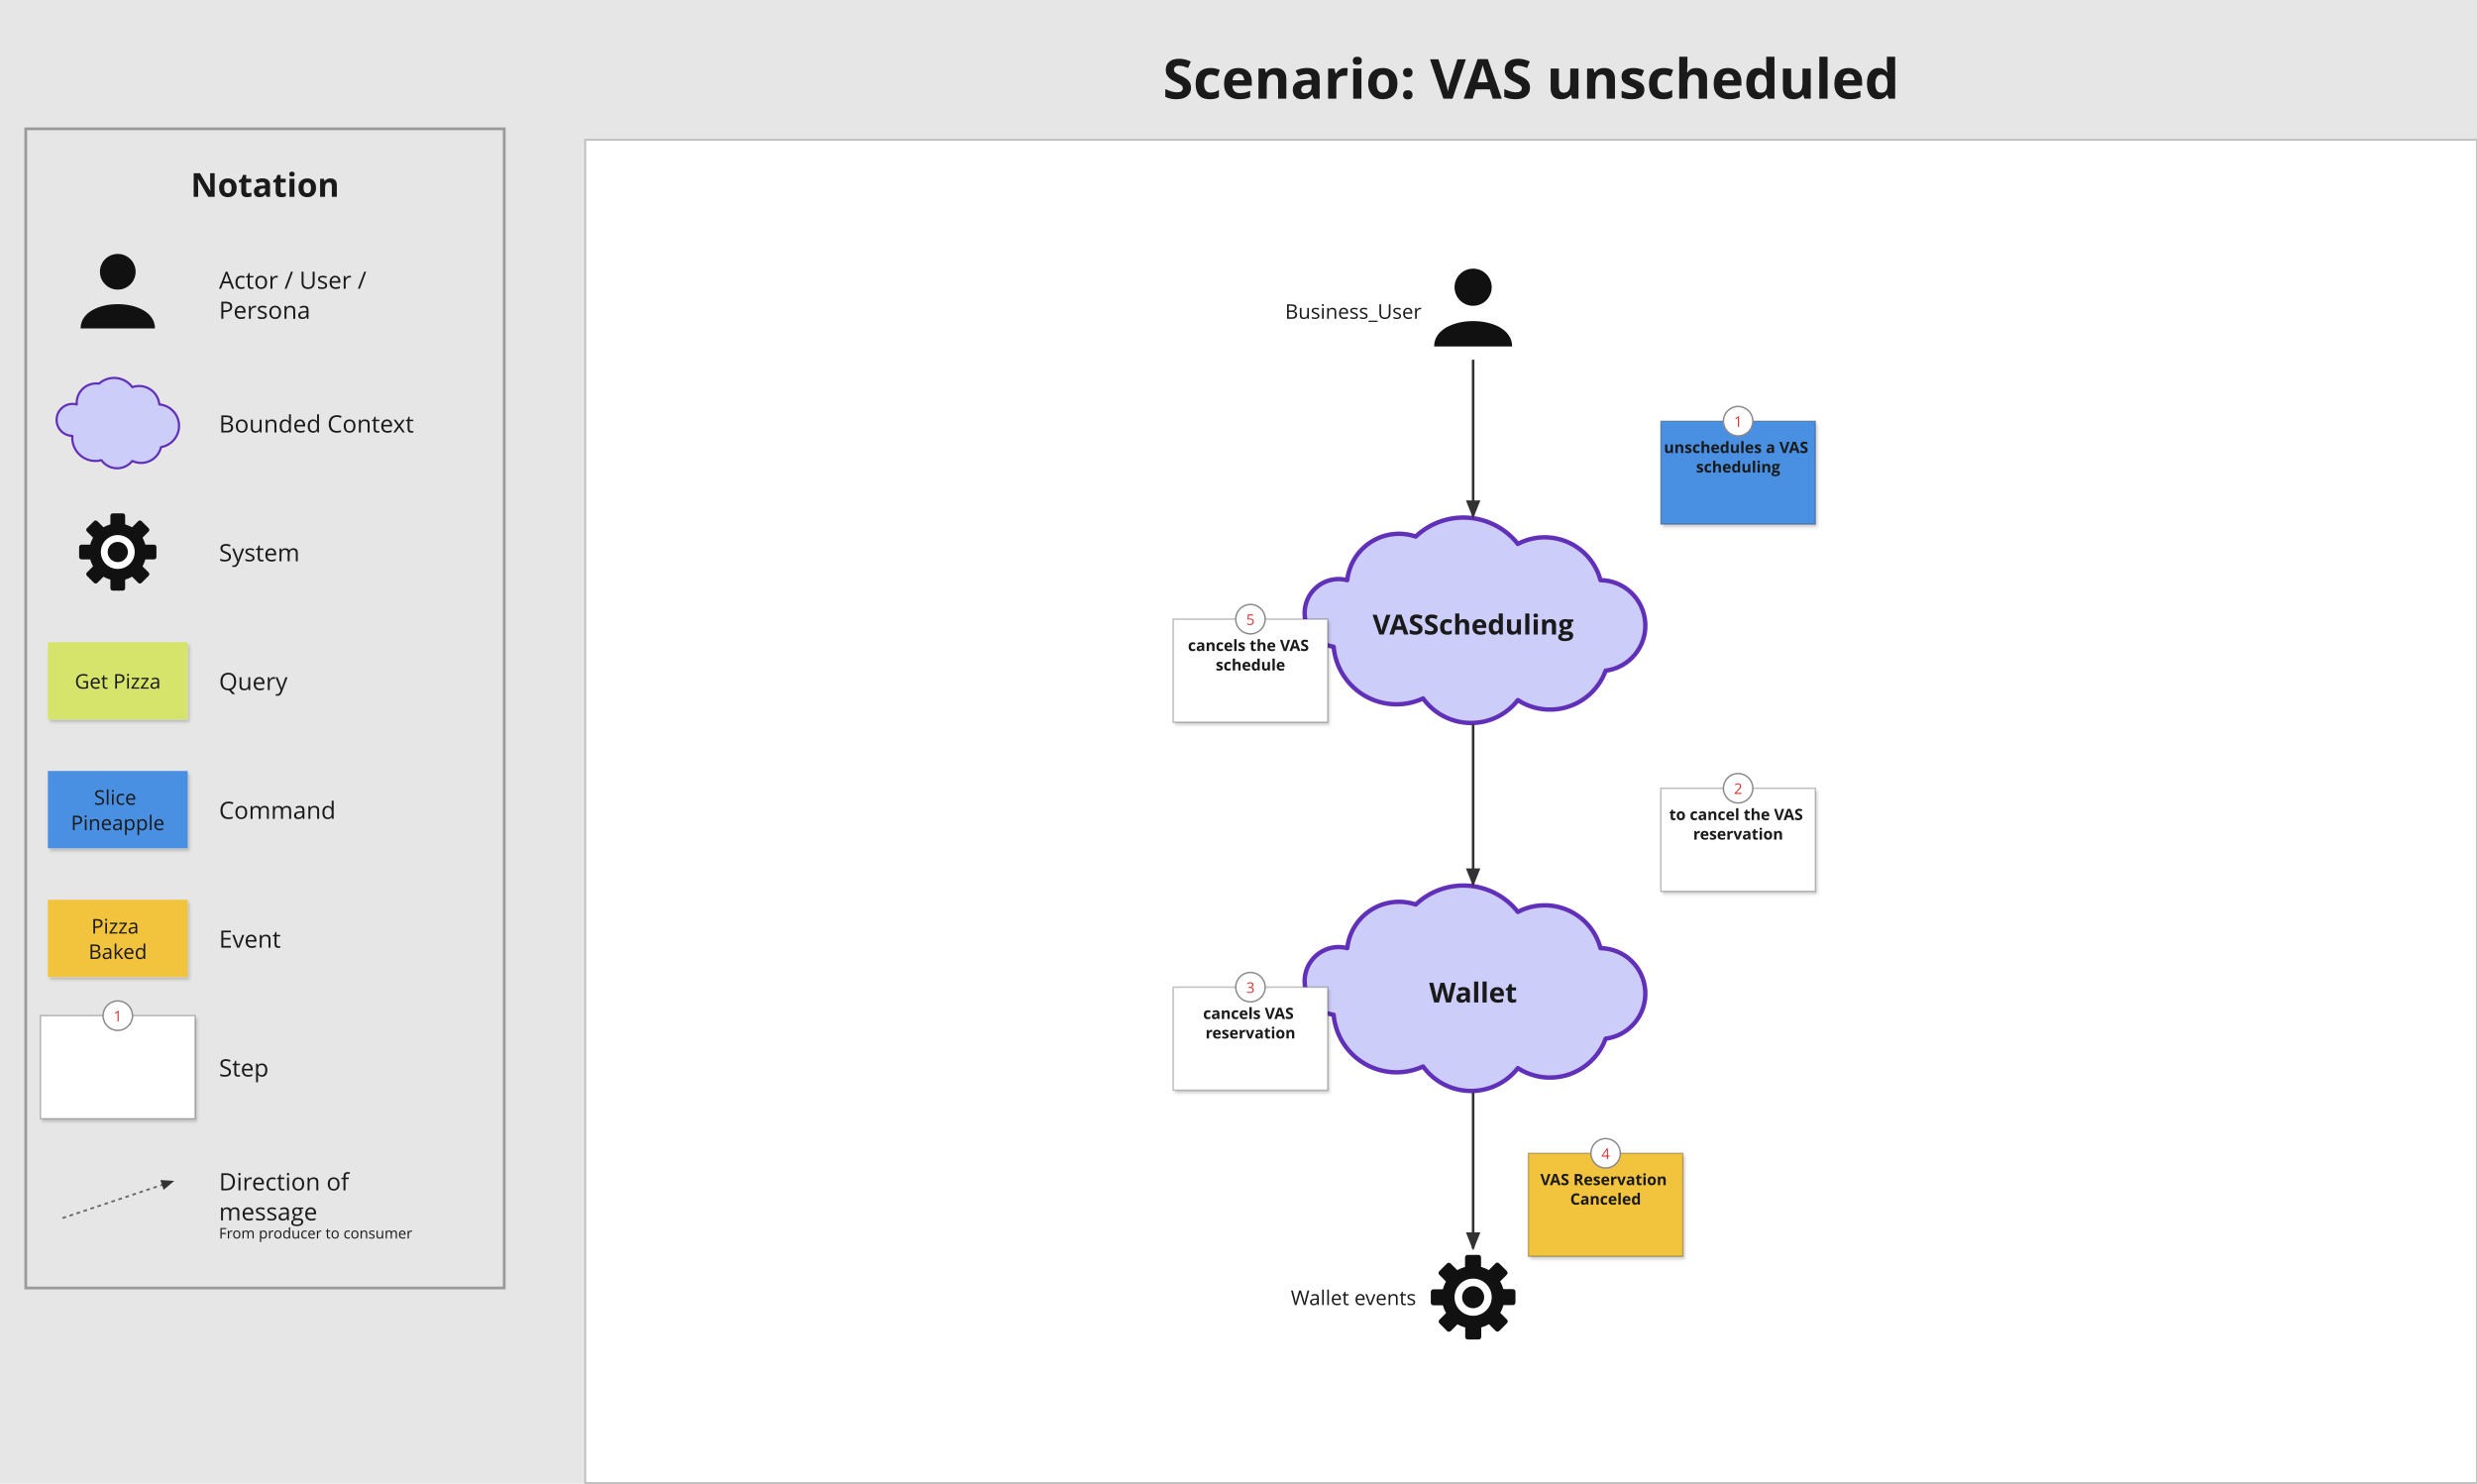
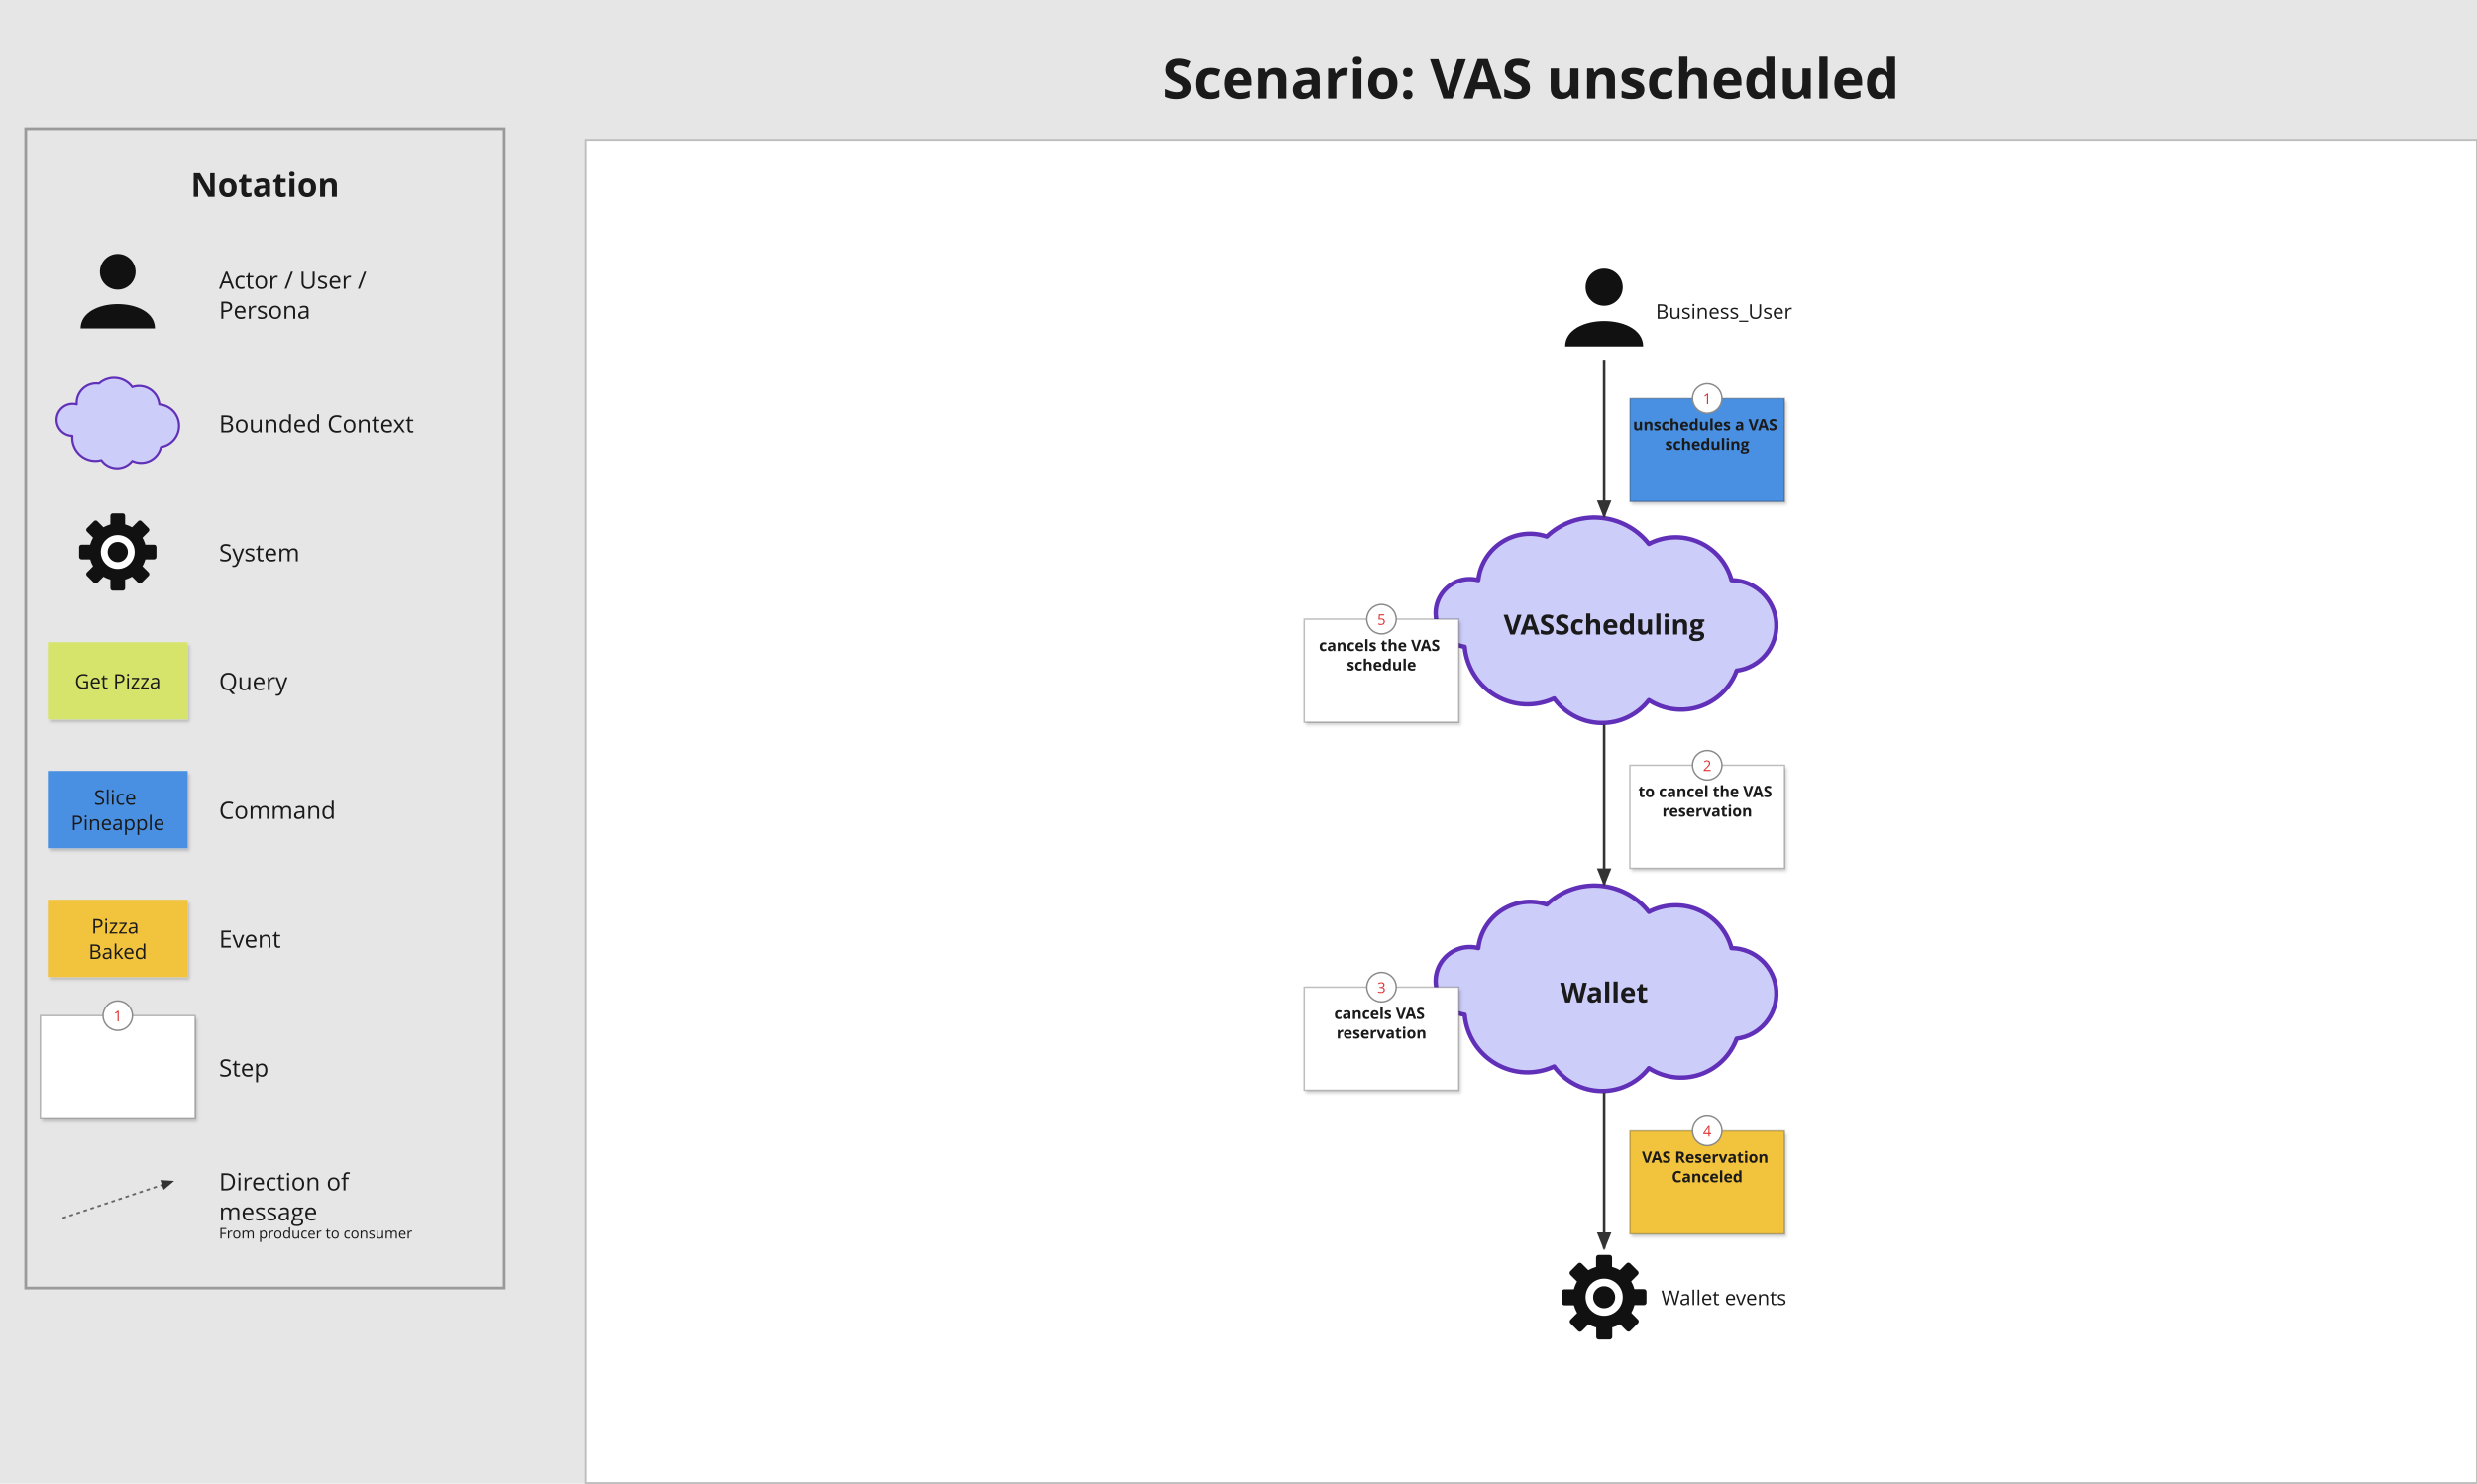
<svg xmlns="http://www.w3.org/2000/svg" width="1346" height="806" viewBox="0 0 1346 806" font-family="'Open Sans', Arial, Helvetica, sans-serif">
  <defs>
    <filter id="shadow" x="-20%" y="-20%" width="150%" height="160%">
      <feDropShadow dx="1" dy="1.5" stdDeviation="1" flood-opacity="0.18" />
    </filter>
    <marker id="arrow" viewBox="0 0 10 10" refX="9" refY="5" markerWidth="7" markerHeight="7" orient="auto-start-reverse">
      <path d="M0,1L10,5L0,9Z" fill="#333" />
    </marker>
    <marker id="arrow-grey" viewBox="0 0 10 10" refX="9" refY="5" markerWidth="7" markerHeight="7" orient="auto-start-reverse">
      <path d="M0,1L10,5L0,9Z" fill="#9a9a9a" />
    </marker>
  </defs>
  <rect width="1346" height="806" fill="#e6e6e6" />
  <text x="832" y="42" font-size="30" font-weight="700" text-anchor="middle" dominant-baseline="central" fill="#1a1a1a">
    <tspan x="832" dy="0">Scenario: VAS unscheduled</tspan>
  </text>
  <rect x="318" y="76" width="1028" height="730" fill="#fff" stroke="#bdbdbd" />
  <g transform="translate(14,70)">
    <rect width="260" height="630" fill="#e6e6e6" stroke="#9a9a9a" stroke-width="1.5" />
    <text x="130" y="30" font-size="18" font-weight="700" text-anchor="middle" dominant-baseline="central" fill="#1a1a1a">
      <tspan x="130" dy="0">Notation</tspan>
    </text>
    <g transform="translate(50,90)">
      <circle cy="-12.3" r="9.7" fill="#111" />
      <path fill="#111" d="M-20.2,18.5C-20.2,0.9 20.2,0.9 20.2,18.5Z" />
    </g>
    <text x="105" y="81.9" font-size="13" font-weight="400" text-anchor="start" dominant-baseline="central" fill="#1a1a1a">
      <tspan x="105" dy="0">Actor / User /</tspan>
      <tspan x="105" dy="16.3">Persona</tspan>
    </text>
    <g transform="translate(50,160)">
      <path d="M-22.3,-10.2A10.6,10.6 0 0,1 -10.2,-21.5A12.3,12.3 0 0,1 7.9,-19.6A11.1,11.1 0 0,1 22.6,-10.2A11.7,11.7 0 0,1 23.5,13A11.1,11.1 0 0,1 7.9,20.5A10.5,10.5 0 0,1 -8.9,20.1A12.6,12.6 0 0,1 -24.7,6.9A8.7,8.7 0 1,1 -22.3,-10.2Z" fill="#cdcdfa" stroke="#6130b8" stroke-width="1.2" stroke-linejoin="round" />
    </g>
    <text x="105" y="160" font-size="13" font-weight="400" text-anchor="start" dominant-baseline="central" fill="#1a1a1a">
      <tspan x="105" dy="0">Bounded Context</tspan>
    </text>
    <g transform="translate(50,230)">
      <circle r="15.5" fill="#111" />
      <rect x="-4" y="-21" width="8" height="8.4" rx="1.3" fill="#111" transform="rotate(0)" />
      <rect x="-4" y="-21" width="8" height="8.4" rx="1.3" fill="#111" transform="rotate(45)" />
      <rect x="-4" y="-21" width="8" height="8.4" rx="1.3" fill="#111" transform="rotate(90)" />
      <rect x="-4" y="-21" width="8" height="8.4" rx="1.3" fill="#111" transform="rotate(135)" />
      <rect x="-4" y="-21" width="8" height="8.4" rx="1.3" fill="#111" transform="rotate(180)" />
      <rect x="-4" y="-21" width="8" height="8.4" rx="1.3" fill="#111" transform="rotate(225)" />
      <rect x="-4" y="-21" width="8" height="8.4" rx="1.3" fill="#111" transform="rotate(270)" />
      <rect x="-4" y="-21" width="8" height="8.4" rx="1.3" fill="#111" transform="rotate(315)" />
      <circle r="9.2" fill="#fff" />
      <circle r="5.5" fill="#111" />
    </g>
    <text x="105" y="230" font-size="13" font-weight="400" text-anchor="start" dominant-baseline="central" fill="#1a1a1a">
      <tspan x="105" dy="0">System</tspan>
    </text>
    <g transform="translate(50,300)">
      <rect x="-38" y="-21" width="76" height="42" fill="#d6e46c" filter="url(#shadow)" />
      <text x="0" y="0" font-size="11" font-weight="400" text-anchor="middle" dominant-baseline="central" fill="#1a1a1a">
        <tspan x="0" dy="0">Get Pizza</tspan>
      </text>
    </g>
    <text x="105" y="300" font-size="13" font-weight="400" text-anchor="start" dominant-baseline="central" fill="#1a1a1a">
      <tspan x="105" dy="0">Query</tspan>
    </text>
    <g transform="translate(50,370)">
      <rect x="-38" y="-21" width="76" height="42" fill="#4a90e2" filter="url(#shadow)" />
      <text x="0" y="-6.9" font-size="11" font-weight="400" text-anchor="middle" dominant-baseline="central" fill="#1a1a1a">
        <tspan x="0" dy="0">Slice</tspan>
        <tspan x="0" dy="13.8">Pineapple</tspan>
      </text>
    </g>
    <text x="105" y="370" font-size="13" font-weight="400" text-anchor="start" dominant-baseline="central" fill="#1a1a1a">
      <tspan x="105" dy="0">Command</tspan>
    </text>
    <g transform="translate(50,440)">
      <rect x="-38" y="-21" width="76" height="42" fill="#f2c33c" filter="url(#shadow)" />
      <text x="0" y="-6.9" font-size="11" font-weight="400" text-anchor="middle" dominant-baseline="central" fill="#1a1a1a">
        <tspan x="0" dy="0">Pizza</tspan>
        <tspan x="0" dy="13.8">Baked</tspan>
      </text>
    </g>
    <text x="105" y="440" font-size="13" font-weight="400" text-anchor="start" dominant-baseline="central" fill="#1a1a1a">
      <tspan x="105" dy="0">Event</tspan>
    </text>
    <g transform="translate(50,510)">
      <rect x="-42" y="-28" width="84" height="56" fill="#ffffff" stroke="rgba(0,0,0,.25)" stroke-width="0.8" filter="url(#shadow)" />
      <circle cy="-28" r="8" fill="#fff" stroke="#8a8a8a" stroke-width="0.8" />
      <text x="0" y="-28" font-size="8" font-weight="400" text-anchor="middle" dominant-baseline="central" fill="#d33">
        <tspan x="0" dy="0">1</tspan>
      </text>
    </g>
    <text x="105" y="510" font-size="13" font-weight="400" text-anchor="start" dominant-baseline="central" fill="#1a1a1a">
      <tspan x="105" dy="0">Step</tspan>
    </text>
    <g transform="translate(50,580)">
      <path d="M-30,12L30,-8" stroke="#666" stroke-dasharray="2 2" marker-end="url(#arrow)" />
    </g>
    <text x="105" y="571.9" font-size="13" font-weight="400" text-anchor="start" dominant-baseline="central" fill="#1a1a1a">
      <tspan x="105" dy="0">Direction of</tspan>
      <tspan x="105" dy="16.3">message</tspan>
    </text>
    <text x="105" y="600" font-size="8" font-weight="400" text-anchor="start" dominant-baseline="central" fill="#1a1a1a">
      <tspan x="105" dy="0">From producer to consumer</tspan>
    </text>
  </g>
-   <g transform="translate(645.5,86)">
+   <g transform="translate(716.7,86)">
    <g transform="translate(155,83)">
      <circle cy="-12.9" r="10.1" fill="#111" />
      <path fill="#111" d="M-21.2,19.3C-21.2,0.9 21.2,0.9 21.2,19.3Z" />
    </g>
    <g transform="translate(155,251)">
      <path d="M-68.4,-21.7A28.3,28.3 0 0,1 -31.2,-45.4A37.7,37.7 0 0,1 24.3,-41.4A31.4,31.4 0 0,1 69.2,-21.7A24.7,24.7 0 0,1 72,27.5A32.2,32.2 0 0,1 24.3,43.5A32.2,32.2 0 0,1 -27.2,42.6A34.3,34.3 0 0,1 -75.8,14.5A18.5,18.5 0 1,1 -68.4,-21.7Z" fill="#cdcdfa" stroke="#6130b8" stroke-width="2.4" stroke-linejoin="round" />
    </g>
    <text x="155" y="253" font-size="15" font-weight="700" text-anchor="middle" dominant-baseline="central" fill="#1a1a1a">
      <tspan x="155" dy="0">VASScheduling</tspan>
    </text>
    <g transform="translate(155,451)">
      <path d="M-68.4,-21.7A28.3,28.3 0 0,1 -31.2,-45.4A37.7,37.7 0 0,1 24.3,-41.4A31.4,31.4 0 0,1 69.2,-21.7A24.7,24.7 0 0,1 72,27.5A32.2,32.2 0 0,1 24.3,43.5A32.2,32.2 0 0,1 -27.2,42.6A34.3,34.3 0 0,1 -75.8,14.5A18.5,18.5 0 1,1 -68.4,-21.7Z" fill="#cdcdfa" stroke="#6130b8" stroke-width="2.4" stroke-linejoin="round" />
    </g>
    <text x="155" y="453" font-size="15" font-weight="700" text-anchor="middle" dominant-baseline="central" fill="#1a1a1a">
      <tspan x="155" dy="0">Wallet</tspan>
    </text>
    <g transform="translate(155,619)">
      <circle r="17" fill="#111" />
      <rect x="-4.4" y="-23" width="8.7" height="9.2" rx="1.4" fill="#111" transform="rotate(0)" />
      <rect x="-4.4" y="-23" width="8.7" height="9.2" rx="1.4" fill="#111" transform="rotate(45)" />
      <rect x="-4.4" y="-23" width="8.7" height="9.2" rx="1.4" fill="#111" transform="rotate(90)" />
      <rect x="-4.4" y="-23" width="8.7" height="9.2" rx="1.4" fill="#111" transform="rotate(135)" />
      <rect x="-4.4" y="-23" width="8.7" height="9.2" rx="1.4" fill="#111" transform="rotate(180)" />
      <rect x="-4.4" y="-23" width="8.7" height="9.2" rx="1.4" fill="#111" transform="rotate(225)" />
      <rect x="-4.4" y="-23" width="8.7" height="9.2" rx="1.4" fill="#111" transform="rotate(270)" />
      <rect x="-4.4" y="-23" width="8.7" height="9.2" rx="1.4" fill="#111" transform="rotate(315)" />
      <circle r="10.1" fill="#fff" />
      <circle r="6" fill="#111" />
    </g>
    <path d="M155,109.5C155,152.1 155,152.1 155,194.8" fill="none" stroke="#333" stroke-width="1.4" marker-end="url(#arrow)" />
    <path d="M155,307.8C155,351.3 155,351.3 155,394.8" fill="none" stroke="#333" stroke-width="1.4" marker-end="url(#arrow)" />
    <path d="M155,507.8C155,550.2 155,550.2 155,592.6" fill="none" stroke="#333" stroke-width="1.4" marker-end="url(#arrow)" />
-     <g transform="translate(299,170.9)">
+     <g transform="translate(211,158.6)">
      <rect x="-42" y="-28" width="84" height="56" fill="#4a90e2" stroke="rgba(0,0,0,.25)" stroke-width="0.8" filter="url(#shadow)" />
      <text x="0" y="-14" font-size="8.5" font-weight="700" text-anchor="middle" dominant-baseline="central" fill="#1a1a1a">
        <tspan x="0" dy="0">unschedules a VAS</tspan>
        <tspan x="0" dy="10.6">scheduling</tspan>
      </text>
      <circle cy="-28" r="8" fill="#fff" stroke="#8a8a8a" stroke-width="0.8" />
      <text x="0" y="-28" font-size="8" font-weight="400" text-anchor="middle" dominant-baseline="central" fill="#d33">
        <tspan x="0" dy="0">1</tspan>
      </text>
    </g>
-     <g transform="translate(299,370.4)">
+     <g transform="translate(211,357.9)">
      <rect x="-42" y="-28" width="84" height="56" fill="#ffffff" stroke="rgba(0,0,0,.25)" stroke-width="0.8" filter="url(#shadow)" />
      <text x="0" y="-14" font-size="8.5" font-weight="700" text-anchor="middle" dominant-baseline="central" fill="#1a1a1a">
        <tspan x="0" dy="0">to cancel the VAS</tspan>
        <tspan x="0" dy="10.6">reservation</tspan>
      </text>
      <circle cy="-28" r="8" fill="#fff" stroke="#8a8a8a" stroke-width="0.8" />
      <text x="0" y="-28" font-size="8" font-weight="400" text-anchor="middle" dominant-baseline="central" fill="#d33">
        <tspan x="0" dy="0">2</tspan>
      </text>
    </g>
    <g transform="translate(34,478.5)">
      <rect x="-42" y="-28" width="84" height="56" fill="#ffffff" stroke="rgba(0,0,0,.25)" stroke-width="0.8" filter="url(#shadow)" />
      <text x="0" y="-14" font-size="8.5" font-weight="700" text-anchor="middle" dominant-baseline="central" fill="#1a1a1a">
        <tspan x="0" dy="0">cancels VAS</tspan>
        <tspan x="0" dy="10.6">reservation</tspan>
      </text>
      <circle cy="-28" r="8" fill="#fff" stroke="#8a8a8a" stroke-width="0.8" />
      <text x="0" y="-28" font-size="8" font-weight="400" text-anchor="middle" dominant-baseline="central" fill="#d33">
        <tspan x="0" dy="0">3</tspan>
      </text>
    </g>
-     <g transform="translate(227,568.8)">
+     <g transform="translate(211,556.6)">
      <rect x="-42" y="-28" width="84" height="56" fill="#f2c33c" stroke="rgba(0,0,0,.25)" stroke-width="0.8" filter="url(#shadow)" />
      <text x="0" y="-14" font-size="8.5" font-weight="700" text-anchor="middle" dominant-baseline="central" fill="#1a1a1a">
        <tspan x="0" dy="0">VAS Reservation</tspan>
        <tspan x="0" dy="10.6">Canceled</tspan>
      </text>
      <circle cy="-28" r="8" fill="#fff" stroke="#8a8a8a" stroke-width="0.8" />
      <text x="0" y="-28" font-size="8" font-weight="400" text-anchor="middle" dominant-baseline="central" fill="#d33">
        <tspan x="0" dy="0">4</tspan>
      </text>
    </g>
    <g transform="translate(34,278.5)">
      <rect x="-42" y="-28" width="84" height="56" fill="#ffffff" stroke="rgba(0,0,0,.25)" stroke-width="0.8" filter="url(#shadow)" />
      <text x="0" y="-14" font-size="8.5" font-weight="700" text-anchor="middle" dominant-baseline="central" fill="#1a1a1a">
        <tspan x="0" dy="0">cancels the VAS</tspan>
        <tspan x="0" dy="10.6">schedule</tspan>
      </text>
      <circle cy="-28" r="8" fill="#fff" stroke="#8a8a8a" stroke-width="0.8" />
      <text x="0" y="-28" font-size="8" font-weight="400" text-anchor="middle" dominant-baseline="central" fill="#d33">
        <tspan x="0" dy="0">5</tspan>
      </text>
    </g>
-     <text x="127" y="83" font-size="11" font-weight="400" text-anchor="end" dominant-baseline="central" fill="#1a1a1a">
-       <tspan x="127" dy="0">Business_User</tspan>
+     <text x="183" y="83" font-size="11" font-weight="400" text-anchor="start" dominant-baseline="central" fill="#1a1a1a">
+       <tspan x="183" dy="0">Business_User</tspan>
    </text>
-     <text x="124" y="619" font-size="11" font-weight="400" text-anchor="end" dominant-baseline="central" fill="#1a1a1a">
-       <tspan x="124" dy="0">Wallet events</tspan>
+     <text x="186" y="619" font-size="11" font-weight="400" text-anchor="start" dominant-baseline="central" fill="#1a1a1a">
+       <tspan x="186" dy="0">Wallet events</tspan>
    </text>
  </g>
</svg>
